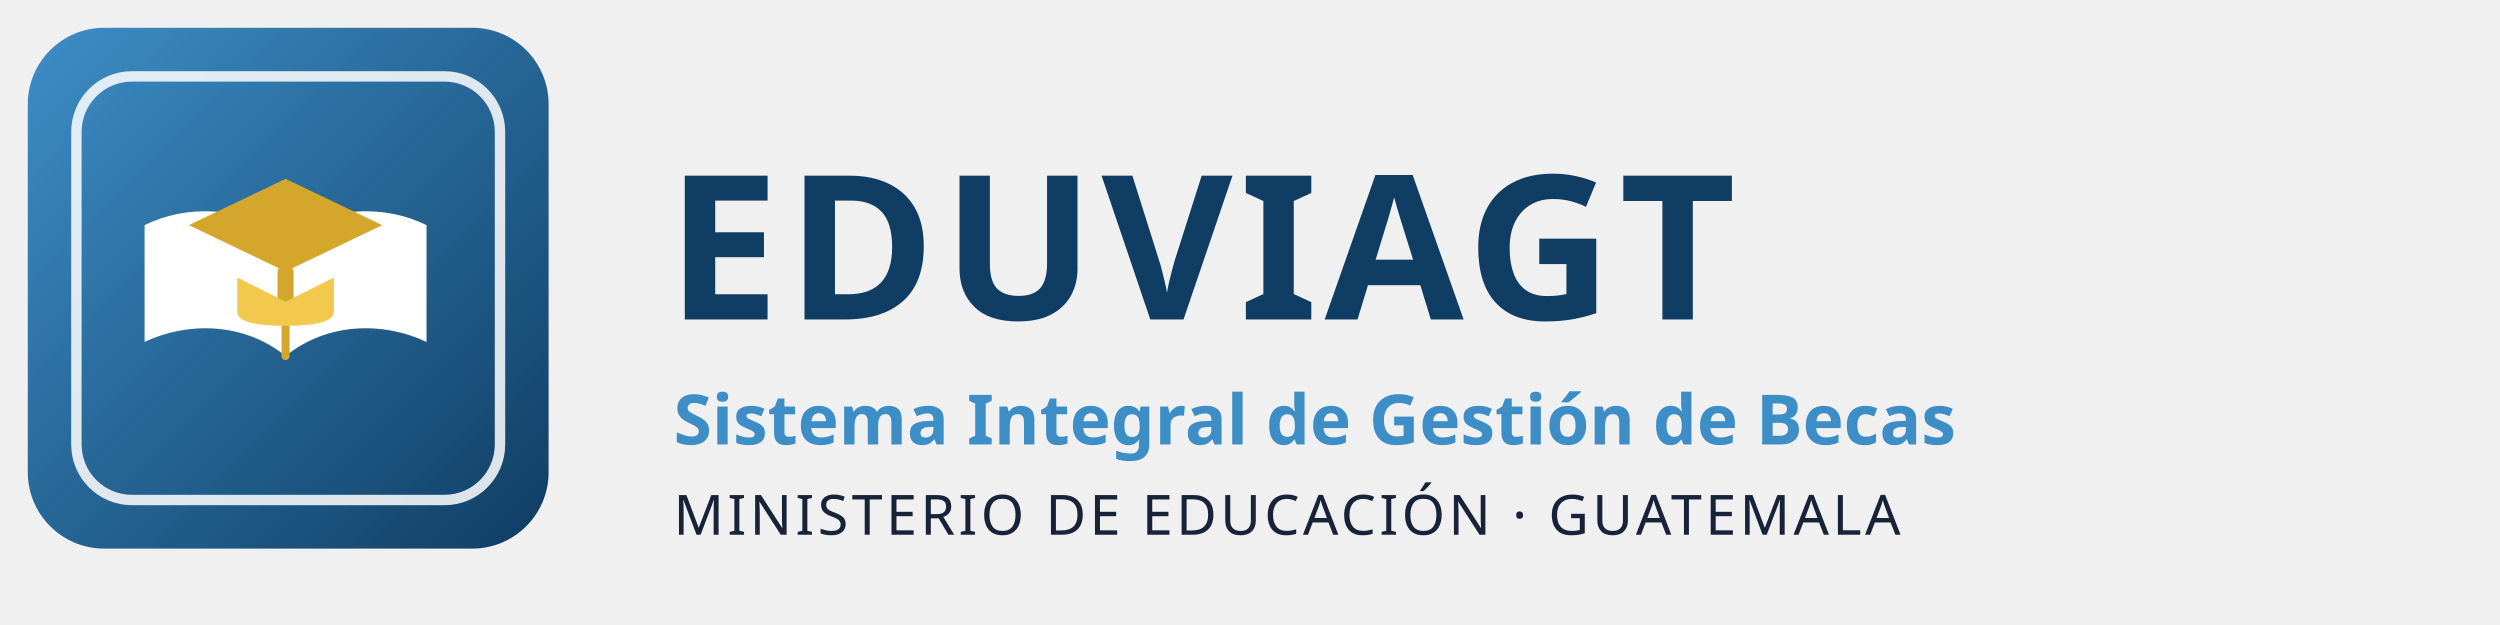
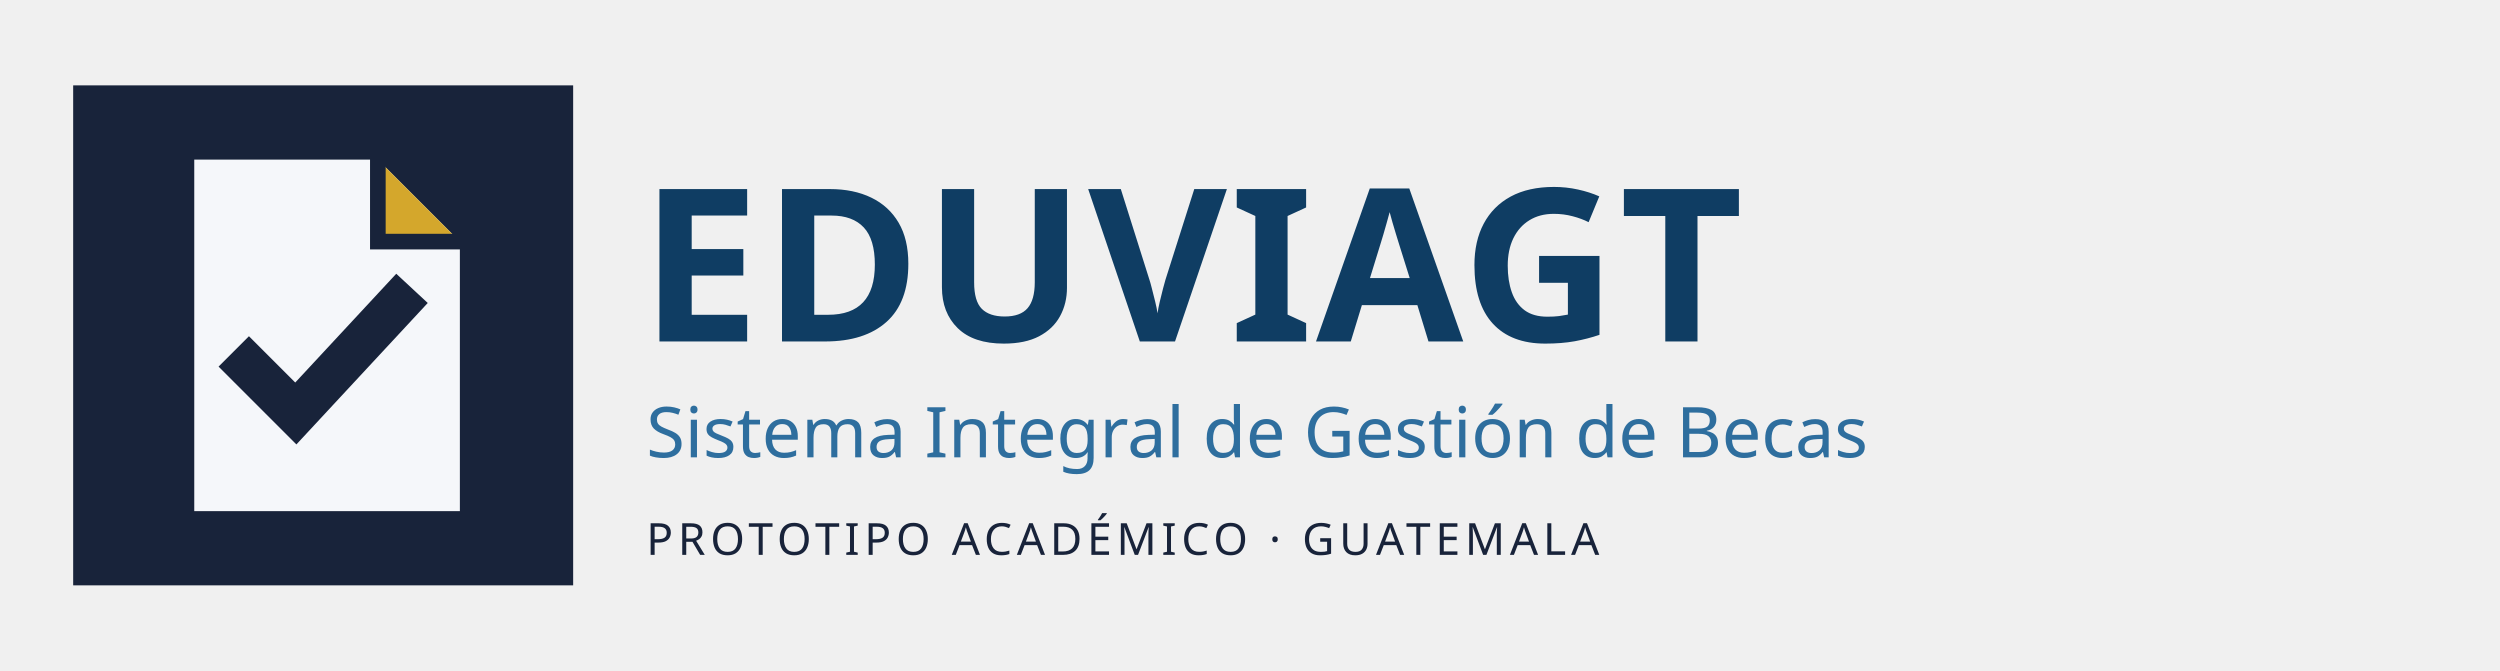
- <svg xmlns="http://www.w3.org/2000/svg" width="720" height="180" viewBox="0 0 720 180" role="img" aria-label="EDUVIAGT — Sistema Integral de Gestión de Becas del Ministerio de Educación de Guatemala">
-   <defs>
-     <linearGradient id="edu-azul-lock" x1="0" y1="0" x2="1" y2="1">
-       <stop offset="0" stop-color="#3D8EC7" />
-       <stop offset="1" stop-color="#0F3D63" />
-     </linearGradient>
-   </defs>
-   <g transform="translate(0,0)">
-     <rect x="8" y="8" width="150" height="150" rx="22" ry="22" fill="url(#edu-azul-lock)" />
-     <rect x="22" y="22" width="122" height="122" rx="16" ry="16" fill="none" stroke="#FFFFFF" stroke-opacity="0.85" stroke-width="3" />
-     <g transform="translate(8,8) scale(0.29)">
-       <path d="M256 208 C 212 176, 156 176, 116 196 L 116 312 C 158 292, 214 292, 256 326 Z" fill="#FFFFFF" />
-       <path d="M256 208 C 300 176, 356 176, 396 196 L 396 312 C 354 292, 298 292, 256 326 Z" fill="#FFFFFF" />
-       <path d="M256 208 L 256 326" stroke="#D4A72C" stroke-width="8" stroke-linecap="round" />
-       <g fill="#D4A72C">
-         <path d="M256 150 L 160 196 L 256 242 L 352 196 Z" />
-         <rect x="248" y="238" width="16" height="34" rx="4" />
-         <path d="M256 272 L 304 248 L 304 282 Q 304 296 256 296 Q 208 296 208 282 L 208 248 Z" fill="#F2C94C" />
-       </g>
-     </g>
+ <svg xmlns="http://www.w3.org/2000/svg" width="820" height="220" viewBox="0 0 820 220" role="img" aria-label="EDUVIAGT — Prototipo académico de gestión de becas">
+   <g transform="translate(24,28) scale(0.3203)">
+     <rect x="0" y="0" width="512" height="512" fill="#18233A" />
+     <path d="M124 76 L312 76 L396 160 L396 436 L124 436 Z" fill="#F5F7FA" />
+     <path d="M312 76 L396 160 L312 160 Z" fill="#D4A72C" />
+     <path d="M312 76 L312 160 L396 160" fill="none" stroke="#18233A" stroke-width="16" stroke-linecap="square" stroke-linejoin="miter" />
+     <path d="M180 288 L228 336 L332 224" fill="none" stroke="#18233A" stroke-width="44" stroke-linecap="square" stroke-linejoin="miter" />
  </g>
-   <text x="192" y="92" font-family="'Archivo','Arial Black',sans-serif" font-size="58" font-weight="900" letter-spacing="2" fill="#0F3D63">EDUVIAGT</text>
-   <text x="194" y="128" font-family="'Instrument Sans','Segoe UI',sans-serif" font-size="20" font-weight="600" fill="#3D8EC7">Sistema Integral de Gestión de Becas</text>
-   <text x="194" y="154" font-family="'Instrument Sans','Segoe UI',sans-serif" font-size="16" font-weight="500" fill="#18233A" letter-spacing="1">MINISTERIO DE EDUCACIÓN · GUATEMALA</text>
+   <text x="210" y="112" font-family="Archivo Black, Arial Black, sans-serif" font-size="70" font-weight="900" letter-spacing="1" fill="#0F3D63">EDUVIAGT</text>
+   <text x="212" y="150" font-family="Instrument Sans, Segoe UI, sans-serif" font-size="23" fill="#2E6E9E">Sistema Integral de Gestión de Becas</text>
+   <text x="212" y="182" font-family="Instrument Sans, Segoe UI, sans-serif" font-size="14.5" letter-spacing="1.6" fill="#18233A">PROTOTIPO ACADÉMICO · GUATEMALA</text>
</svg>
